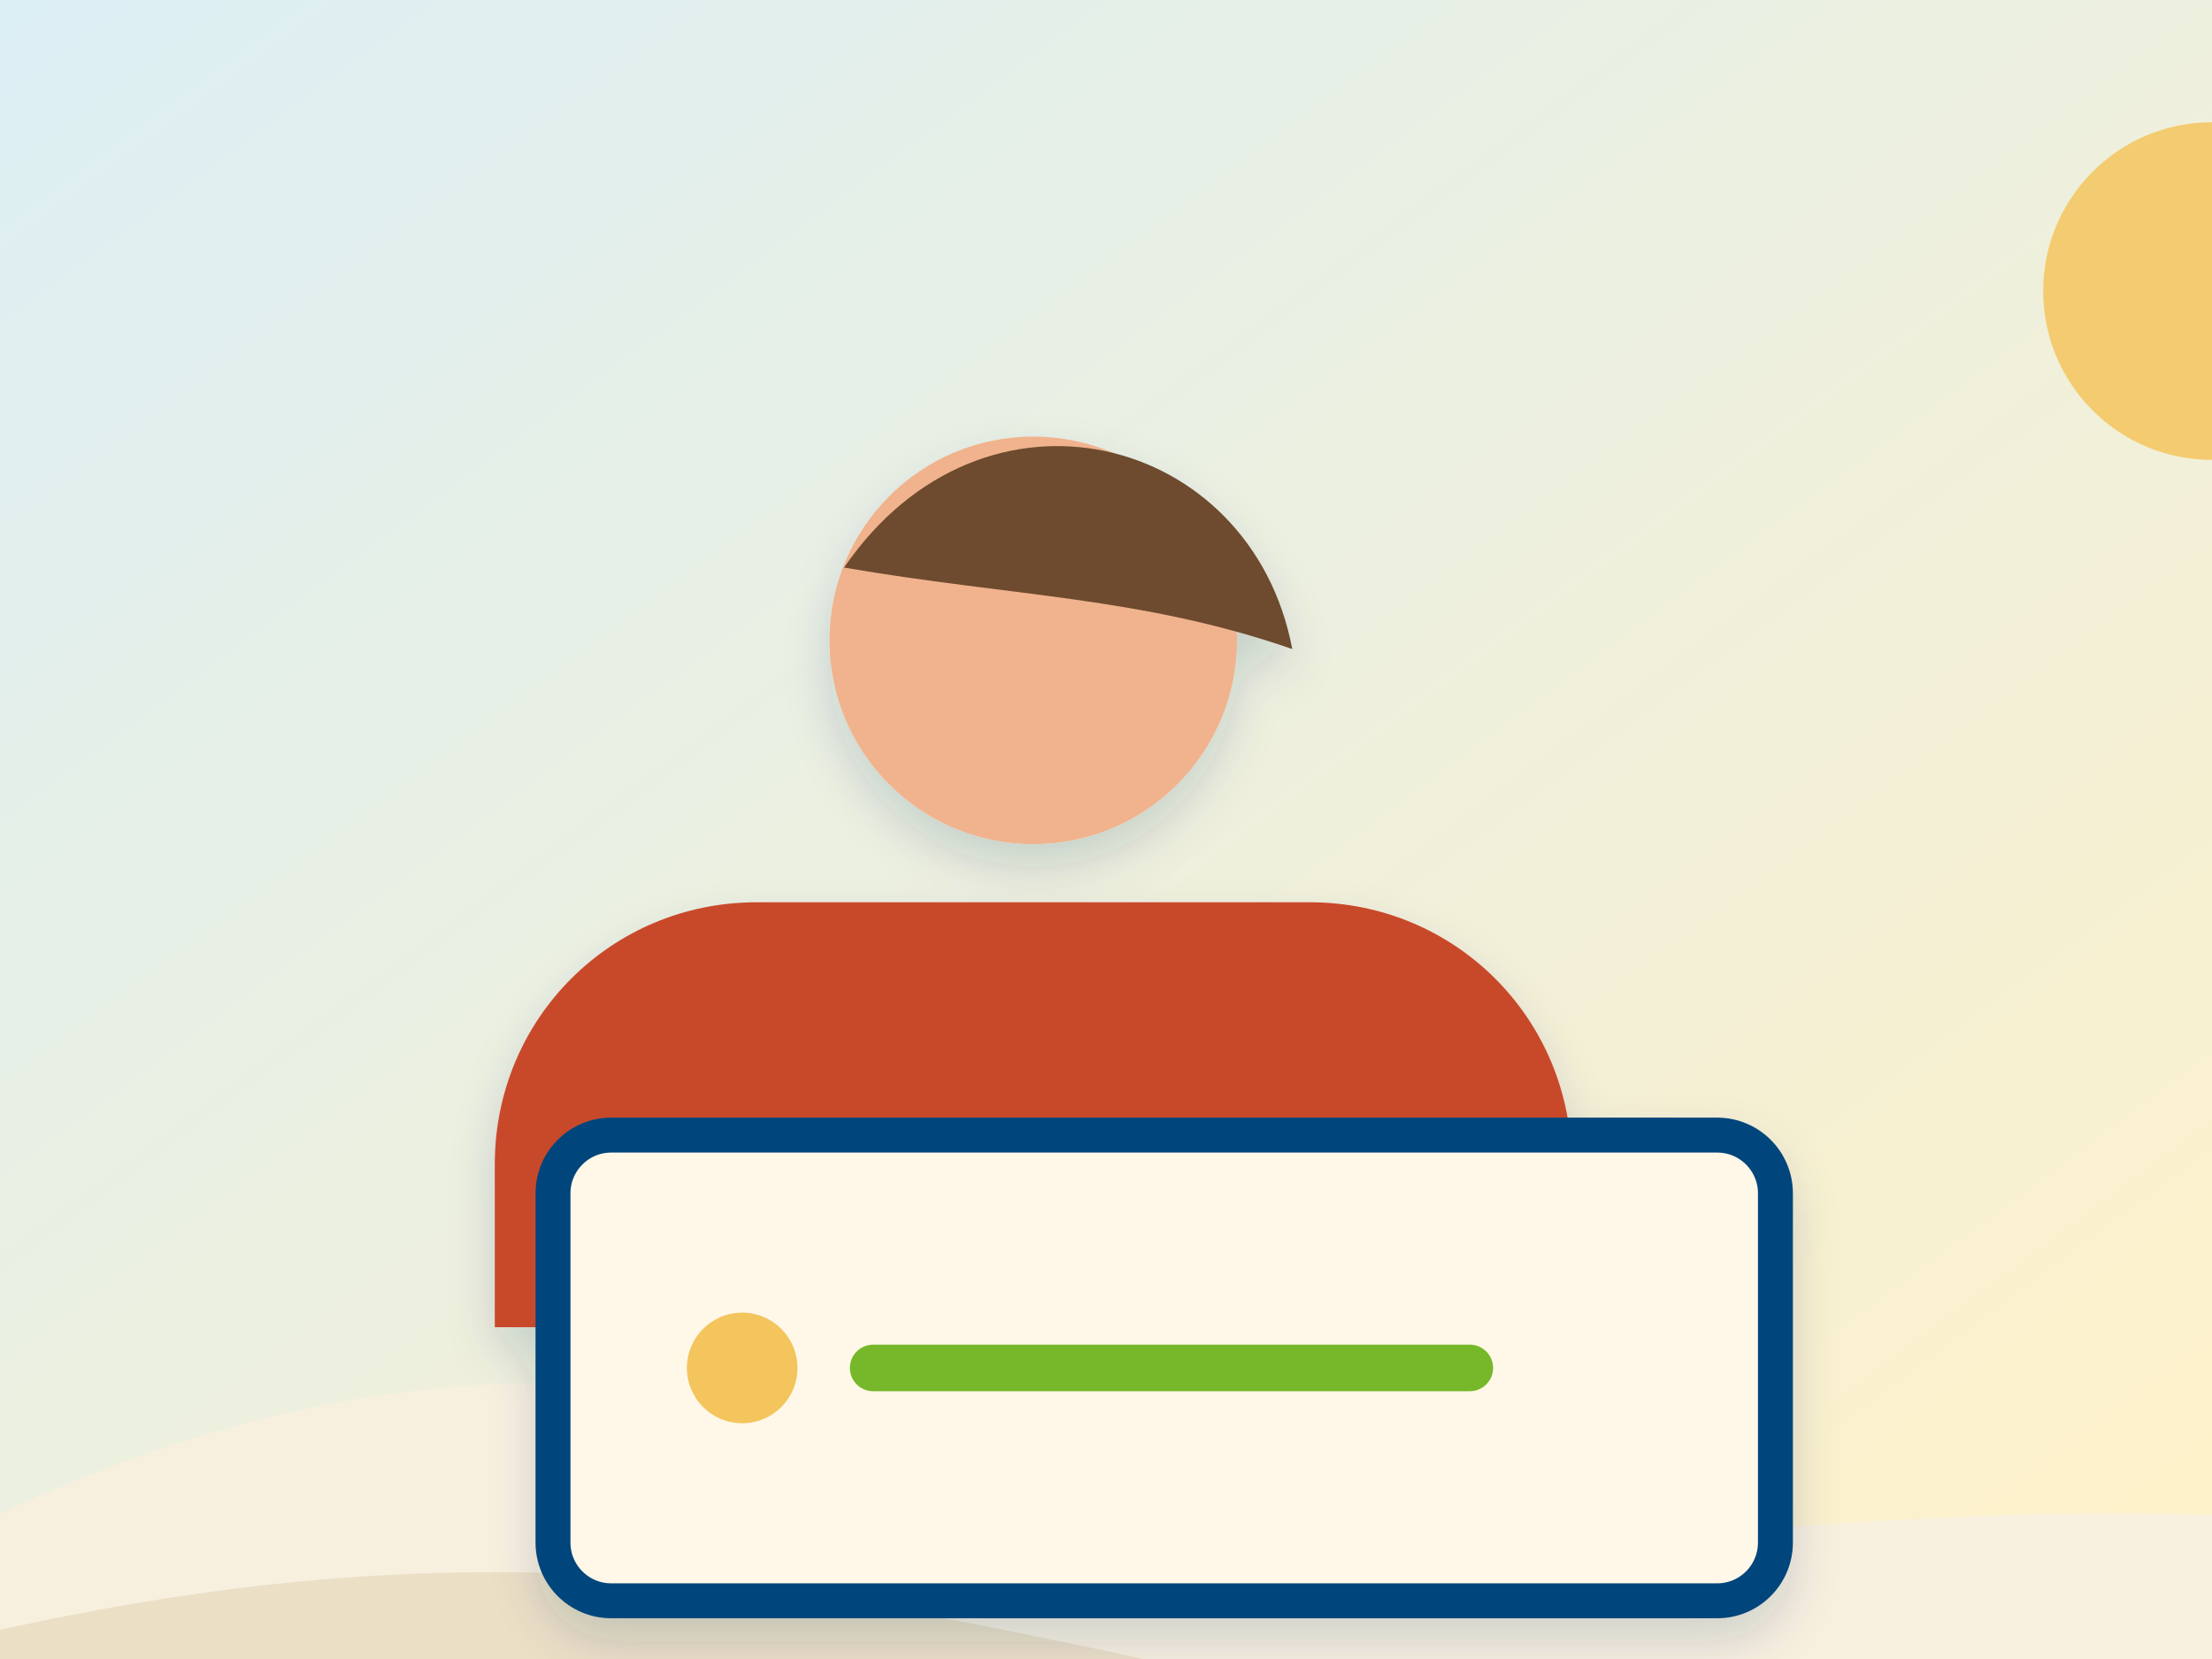
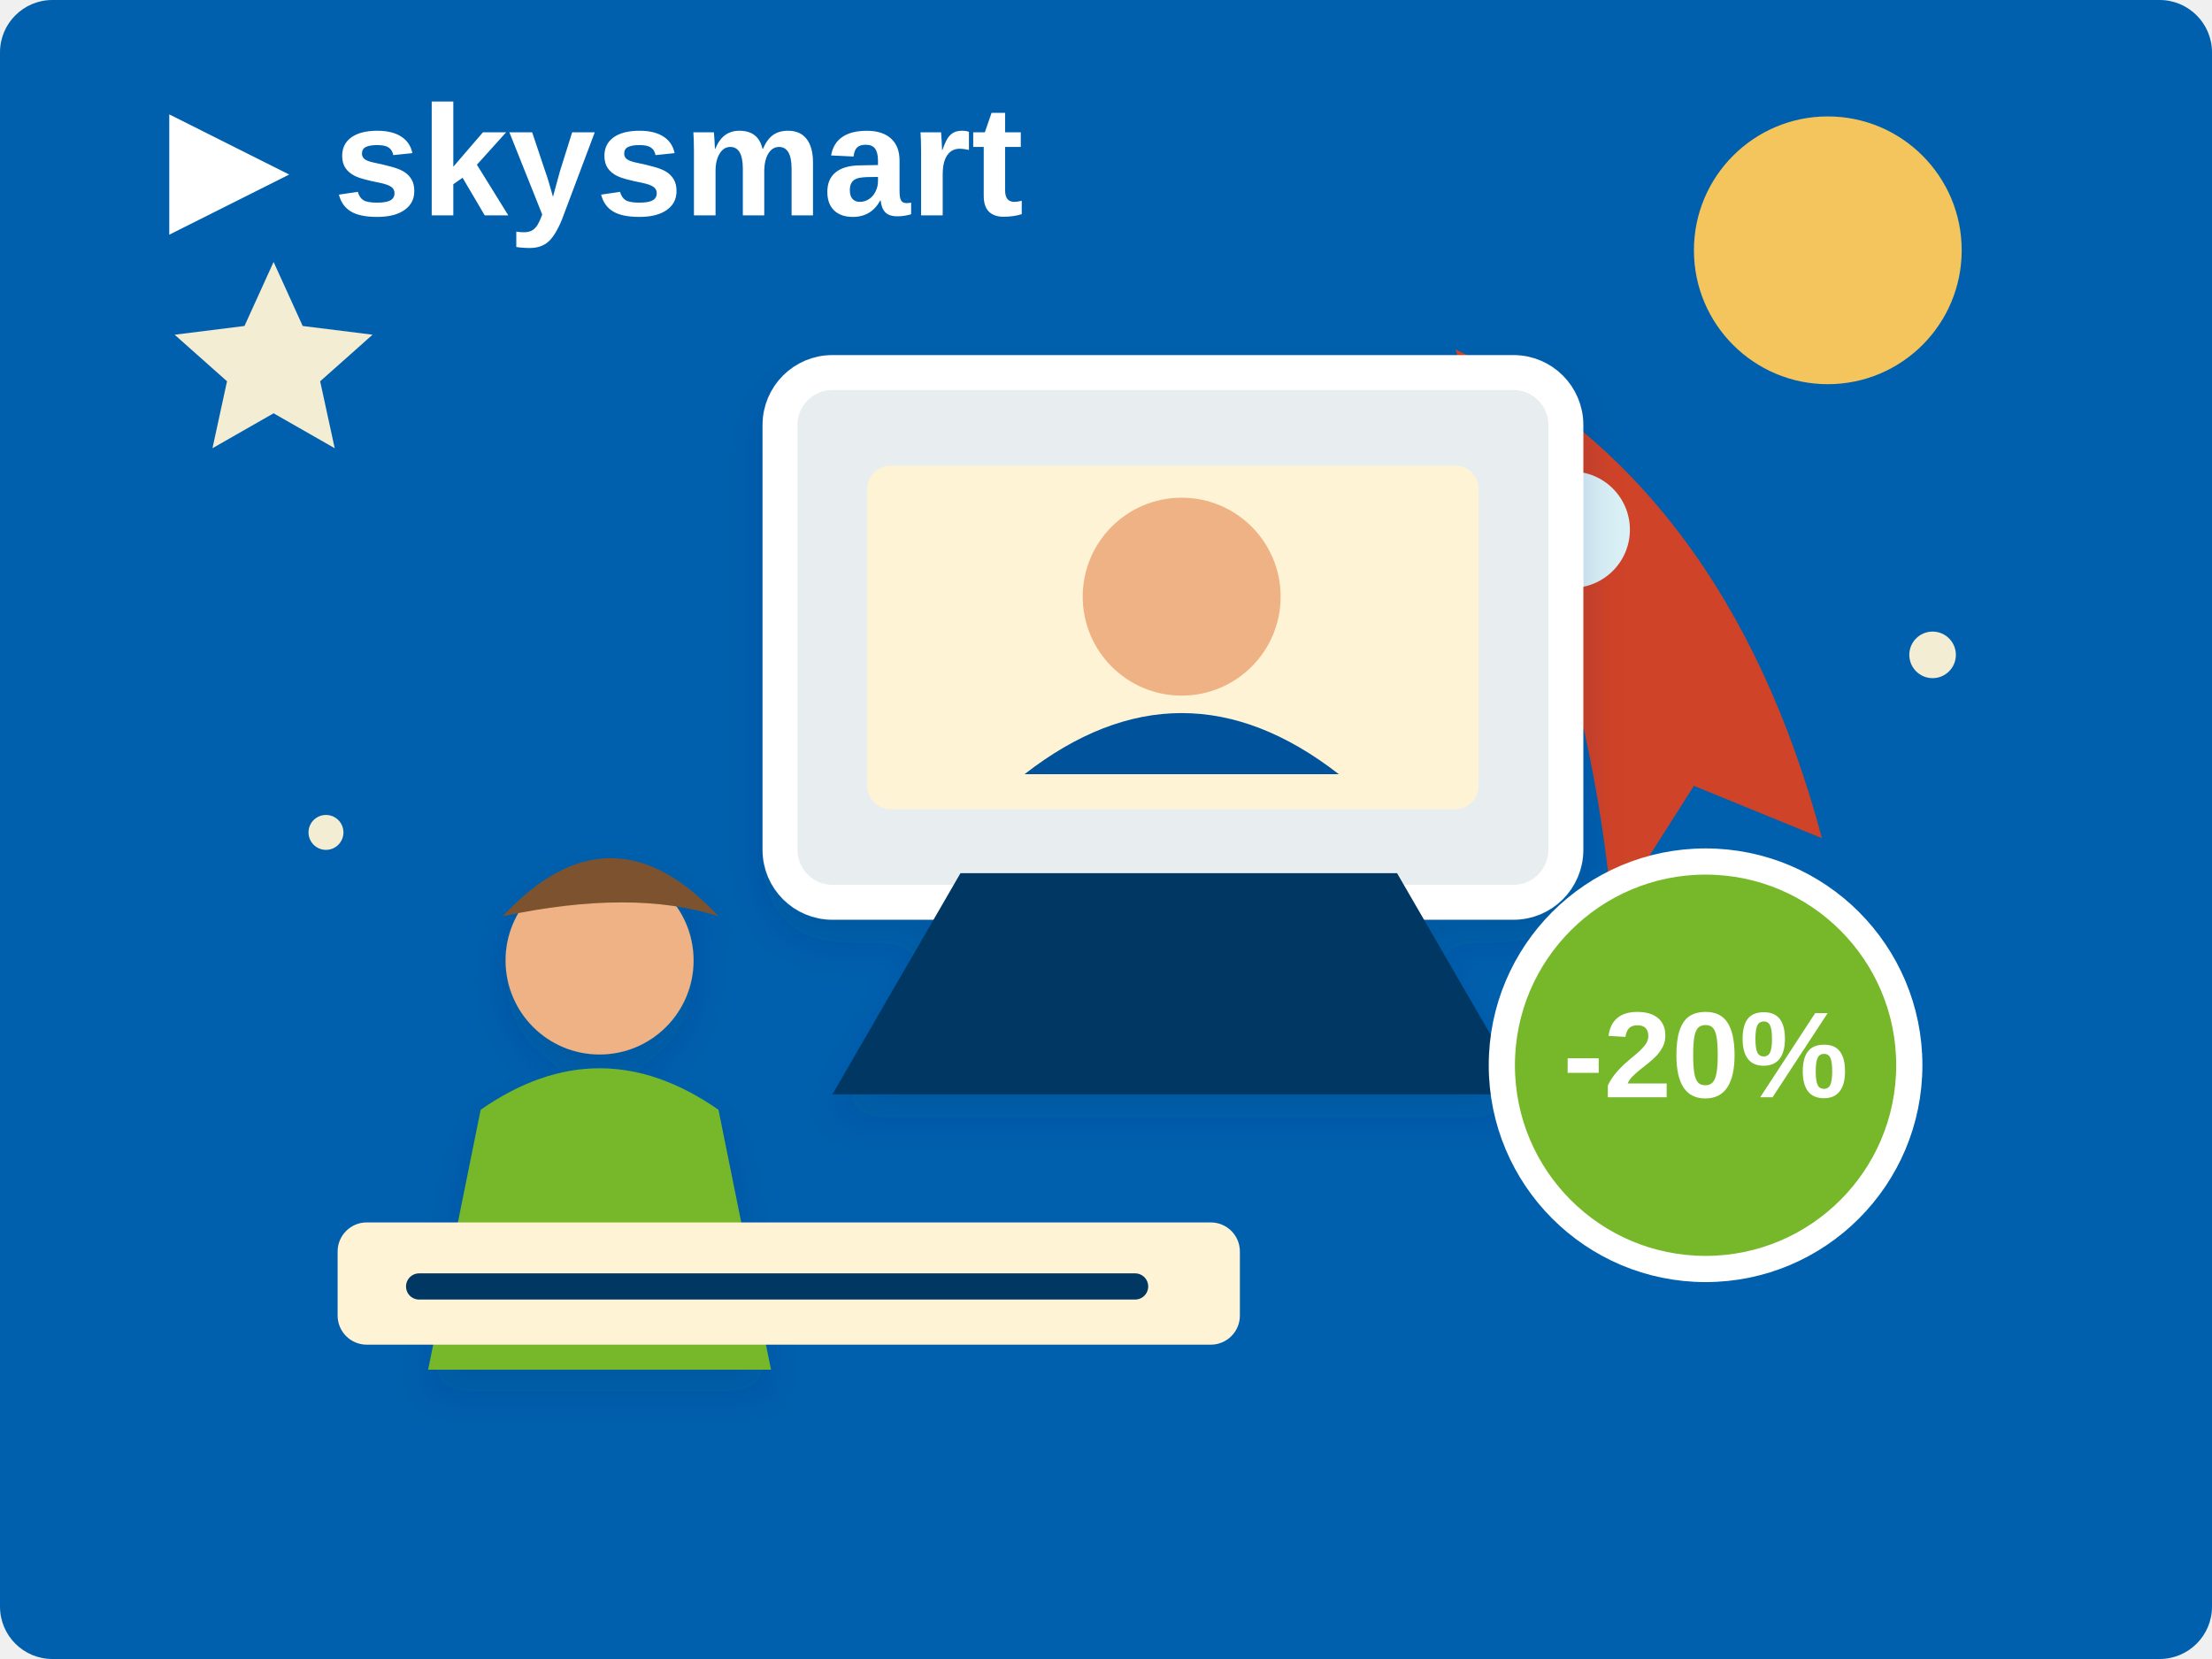
<svg xmlns="http://www.w3.org/2000/svg" width="760" height="570" viewBox="0 0 760 570" role="img" aria-hidden="true">
  <defs>
    <linearGradient id="sky" x1="0" x2="1" y1="0" y2="1">
-       <stop stop-color="#DCEFF5" />
-       <stop offset="1" stop-color="#FFF1C7" />
+       <stop stop-color="#d9f0f7" />
+       <stop offset="1" stop-color="#fff0c7" />
    </linearGradient>
    <linearGradient id="blue" x1="0" x2="1">
-       <stop stop-color="#00345F" />
-       <stop offset="1" stop-color="#00457C" />
+       <stop stop-color="#003763" />
+       <stop offset="1" stop-color="#0060ad" />
    </linearGradient>
-     <filter id="s" x="-20%" y="-20%" width="140%" height="140%">
-       <feDropShadow dx="0" dy="8" stdDeviation="8" flood-color="#00345F" flood-opacity=".16" />
+     <filter id="sh" x="-20%" y="-20%" width="140%" height="140%">
+       <feDropShadow dx="0" dy="8" stdDeviation="7" flood-color="#003763" flood-opacity=".15" />
    </filter>
  </defs>
-   <rect width="100%" height="100%" fill="url(#sky)" />
-   <circle cx="760" cy="100" r="58" fill="#F4C45D" opacity=".85" />
-   <path d="M0 520 C140 455 250 468 378 512 C520 560 660 492 900 535 L900 650 L0 650Z" fill="#F7F0DF" />
-   <path d="M0 560 C180 520 290 548 430 578 C610 614 720 552 900 575 L900 650 L0 650Z" fill="#E5D7B8" opacity=".65" />
-   <g filter="url(#s)">
-     <circle cx="355" cy="220" r="70" fill="#F0B38E" />
-     <path d="M290 195 c48-70 140-46 154 28-52-18-96-18-154-28z" fill="#6E4C2F" />
-     <path d="M260 310 h190 c50 0 90 40 90 90 v56 h-370 v-56 c0-50 40-90 90-90z" fill="#C84A2A" />
-     <rect x="190" y="390" width="420" height="160" rx="20" fill="#FFF8E8" stroke="#00457C" stroke-width="12" />
-     <path d="M300 470 h205" stroke="#76B82A" stroke-width="16" stroke-linecap="round" />
-     <circle cx="255" cy="470" r="19" fill="#F4C45D" />
+   <rect width="760" height="570" rx="18" fill="#0060ad" />
+   <circle cx="628" cy="86" r="46" fill="#f4c45d" />
+   <g fill="#fff3d6" opacity=".95">
+     <path d="M94 90l10 22 24 3-18 16 5 23-21-12-21 12 5-23-18-16 24-3z" />
+     <circle cx="664" cy="225" r="8" />
+     <circle cx="112" cy="286" r="6" />
+     <circle cx="592" cy="342" r="6" />
  </g>
+   <path d="M500 120 c62 30 104 86 126 168 l-44-18 -28 44 c-8-90-38-151-54-194z" fill="#cf4328" />
+   <circle cx="540" cy="182" r="20" fill="#d9f0f7" />
+   <g filter="url(#sh)">
+     <rect x="268" y="128" width="270" height="182" rx="18" fill="#e8eef0" stroke="#fff" stroke-width="12" />
+     <rect x="298" y="160" width="210" height="118" rx="8" fill="#fff3d6" />
+     <circle cx="406" cy="205" r="34" fill="#efb284" />
+     <path d="M352 266 q54-42 108 0" fill="#00539b" />
+     <path d="M330 300 h150 l44 76 H286z" fill="#003763" />
+   </g>
+   <g transform="translate(206 330) scale(0.95)" filter="url(#sh)">
+     <circle cx="0" cy="0" r="34" fill="#efb284" />
+     <path d="M-43 54 Q0 24 43 54 L62 148 H-62Z" fill="#76b82a" />
+     <path d="M-35 -16 Q4 -58 43 -16 Q12 -26 -35 -16Z" fill="#7c532d" />
+   </g>
+   <rect x="116" y="420" width="310" height="42" rx="10" fill="#fff3d6" />
+   <path d="M144 442 h246" stroke="#003763" stroke-width="9" stroke-linecap="round" />
+   <g transform="translate(586 366)">
+     <circle r="70" fill="#76b82a" stroke="#fff" stroke-width="9" />
+     <text x="0" y="11" text-anchor="middle" fill="#fff" font-family="Arial" font-size="42" font-weight="900">-20%</text>
+   </g>
+   <text x="58" y="74" fill="#fff" font-family="Arial Rounded MT Bold,Arial,sans-serif" font-size="54" font-weight="900">▶ skysmart</text>
</svg>
